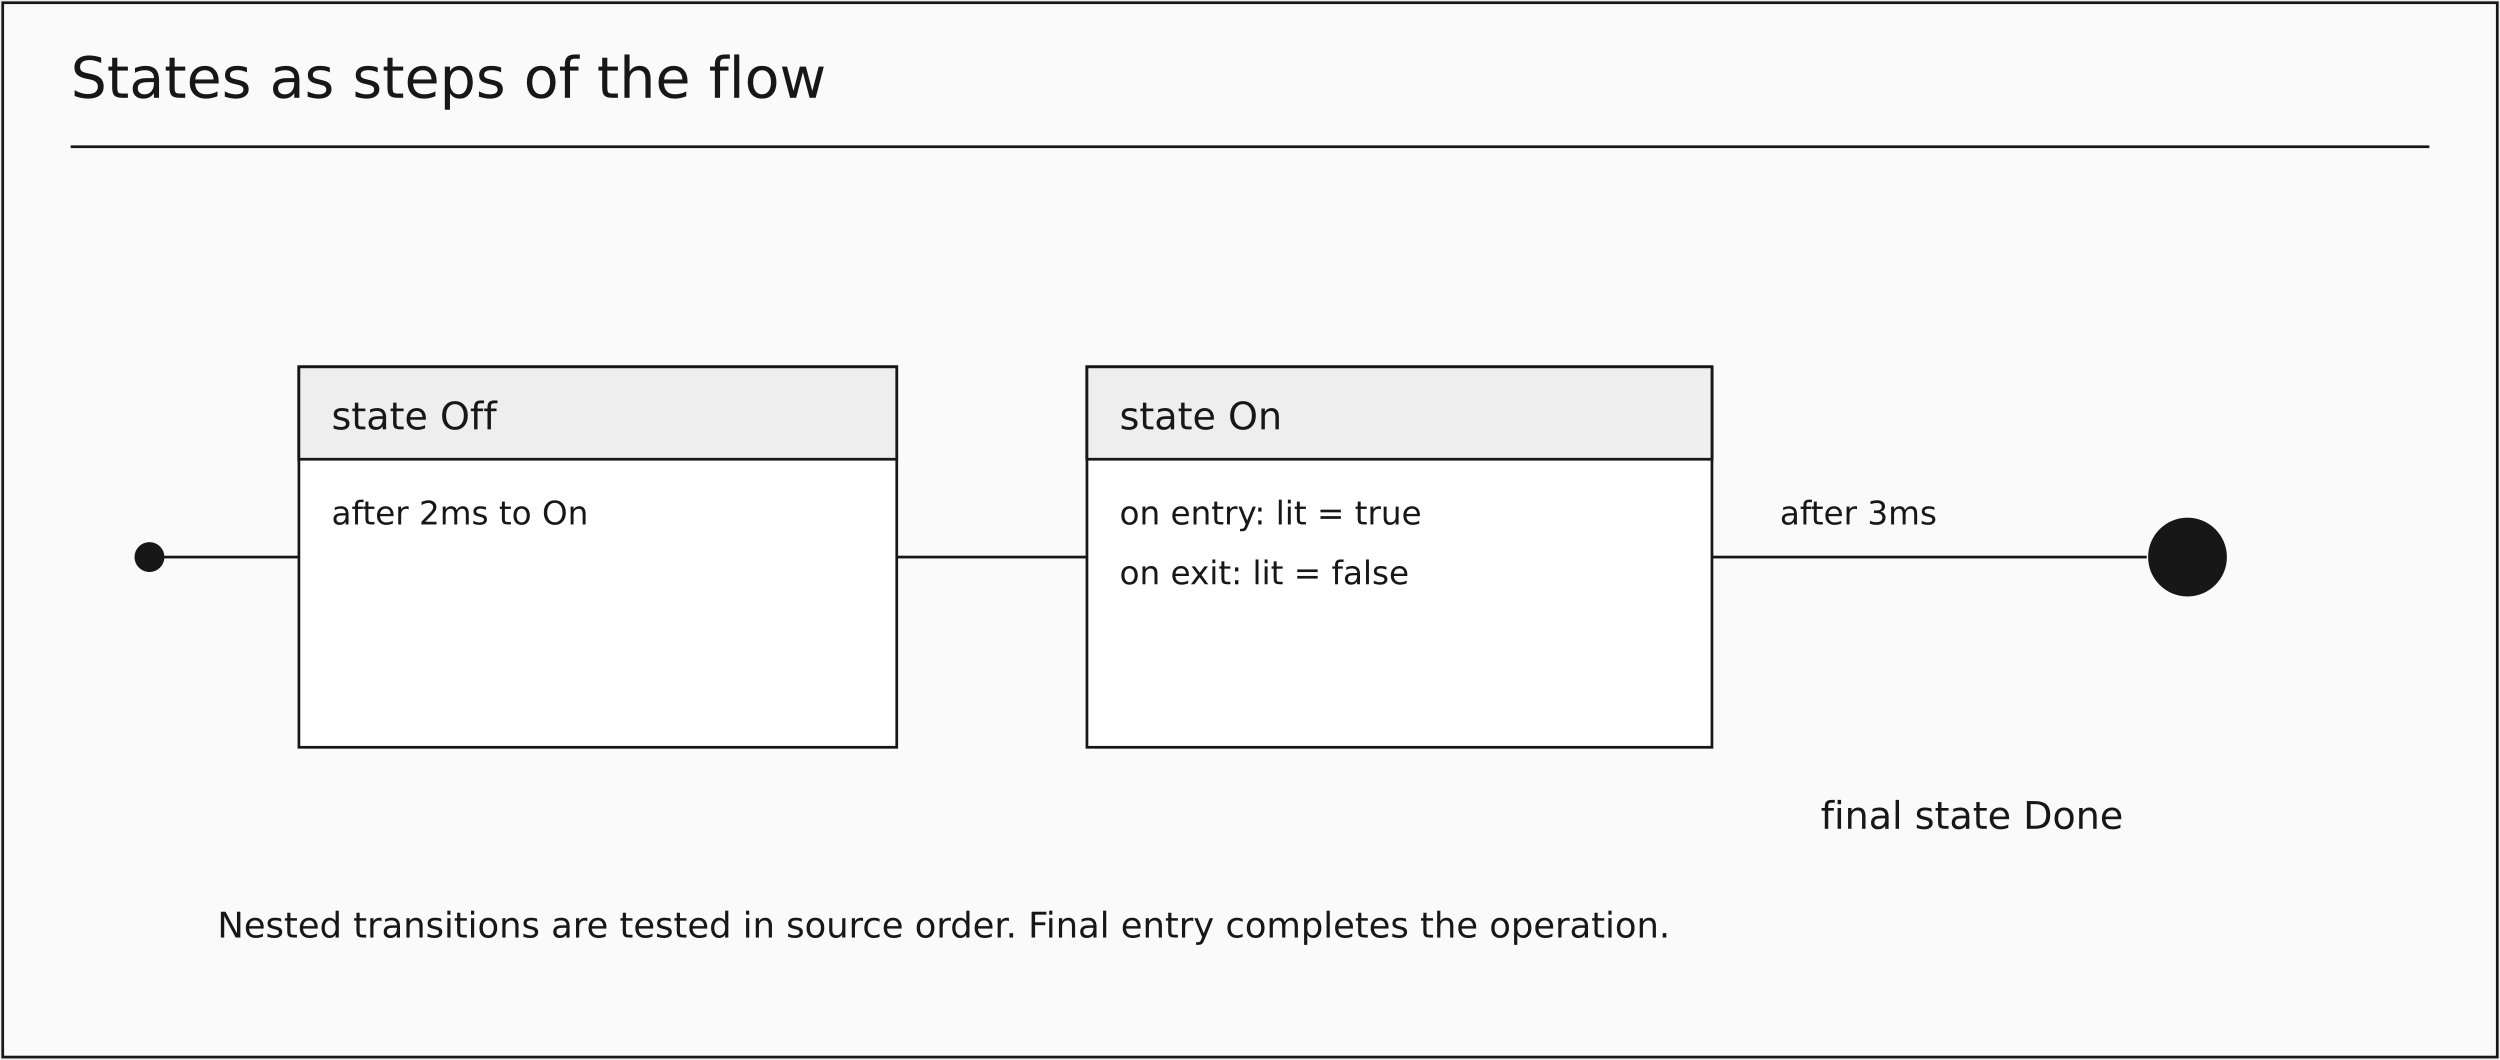
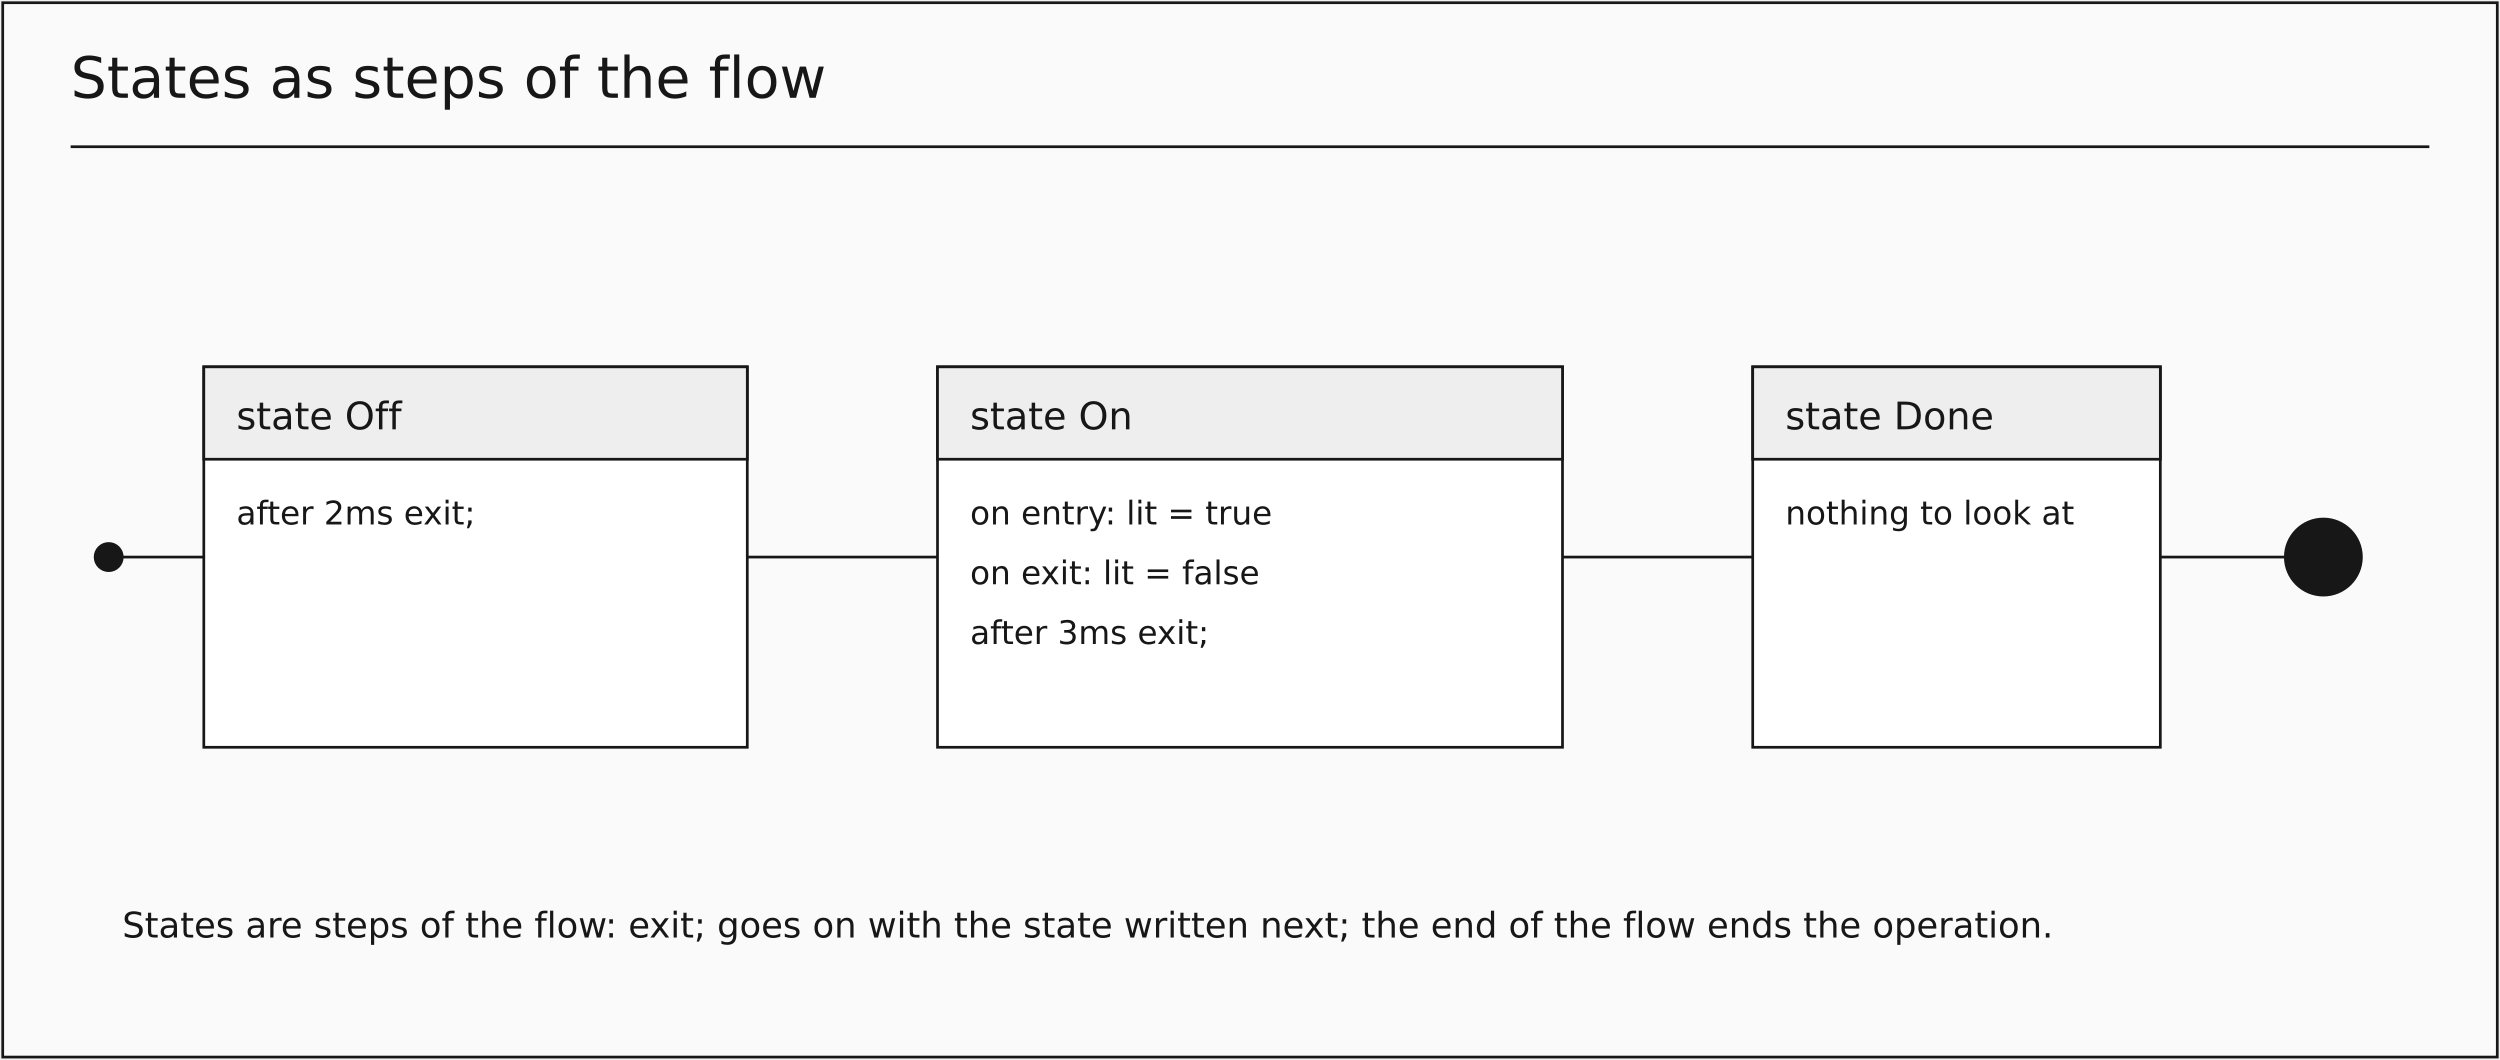
<svg xmlns="http://www.w3.org/2000/svg" viewBox="0 0 920 390" role="img">
  <rect x="1" y="1" width="918" height="388" fill="#fafafa" stroke="#171717" />
  <text x="26" y="36" font-family="DejaVu Sans, sans-serif" font-size="21" fill="#171717">States as steps of the flow</text>
  <line x1="26" y1="54" x2="894" y2="54" stroke="#171717" />
-   <ellipse cx="55.0" cy="205.0" rx="5.0" ry="5.0" fill="#171717" stroke="#171717" />
-   <rect x="110" y="135" width="220" height="140" fill="#ffffff" stroke="#171717" />
-   <rect x="110" y="135" width="220" height="34" fill="#eeeeee" stroke="#171717" />
-   <text x="122" y="158" font-family="DejaVu Sans, sans-serif" font-size="14" fill="#171717">state Off</text>
-   <text x="122" y="193" font-family="DejaVu Sans, sans-serif" font-size="12" fill="#171717">after 2ms to On</text>
-   <rect x="400" y="135" width="230" height="140" fill="#ffffff" stroke="#171717" />
-   <rect x="400" y="135" width="230" height="34" fill="#eeeeee" stroke="#171717" />
-   <text x="412" y="158" font-family="DejaVu Sans, sans-serif" font-size="14" fill="#171717">state On</text>
-   <text x="412" y="193" font-family="DejaVu Sans, sans-serif" font-size="12" fill="#171717">on entry: lit = true</text>
-   <text x="412" y="215" font-family="DejaVu Sans, sans-serif" font-size="12" fill="#171717">on exit: lit = false</text>
-   <ellipse cx="805.0" cy="205.0" rx="14.0" ry="14.0" fill="#171717" stroke="#171717" />
-   <line x1="60" y1="205" x2="110" y2="205" stroke="#171717" />
-   <line x1="330" y1="205" x2="400" y2="205" stroke="#171717" />
-   <line x1="630" y1="205" x2="790" y2="205" stroke="#171717" />
-   <text x="655.0" y="193.0" font-family="DejaVu Sans, sans-serif" font-size="12" fill="#171717">after 3ms</text>
-   <text x="670" y="305" font-family="DejaVu Sans, sans-serif" font-size="14" fill="#171717">final state Done</text>
-   <text x="80" y="345" font-family="DejaVu Sans, sans-serif" font-size="13" fill="#171717">Nested transitions are tested in source order. Final entry completes the operation.</text>
+   <ellipse cx="40.0" cy="205.0" rx="5.0" ry="5.0" fill="#171717" stroke="#171717" />
+   <rect x="75" y="135" width="200" height="140" fill="#ffffff" stroke="#171717" />
+   <rect x="75" y="135" width="200" height="34" fill="#eeeeee" stroke="#171717" />
+   <text x="87" y="158" font-family="DejaVu Sans, sans-serif" font-size="14" fill="#171717">state Off</text>
+   <text x="87" y="193" font-family="DejaVu Sans, sans-serif" font-size="12" fill="#171717">after 2ms exit;</text>
+   <rect x="345" y="135" width="230" height="140" fill="#ffffff" stroke="#171717" />
+   <rect x="345" y="135" width="230" height="34" fill="#eeeeee" stroke="#171717" />
+   <text x="357" y="158" font-family="DejaVu Sans, sans-serif" font-size="14" fill="#171717">state On</text>
+   <text x="357" y="193" font-family="DejaVu Sans, sans-serif" font-size="12" fill="#171717">on entry: lit = true</text>
+   <text x="357" y="215" font-family="DejaVu Sans, sans-serif" font-size="12" fill="#171717">on exit: lit = false</text>
+   <text x="357" y="237" font-family="DejaVu Sans, sans-serif" font-size="12" fill="#171717">after 3ms exit;</text>
+   <rect x="645" y="135" width="150" height="140" fill="#ffffff" stroke="#171717" />
+   <rect x="645" y="135" width="150" height="34" fill="#eeeeee" stroke="#171717" />
+   <text x="657" y="158" font-family="DejaVu Sans, sans-serif" font-size="14" fill="#171717">state Done</text>
+   <text x="657" y="193" font-family="DejaVu Sans, sans-serif" font-size="12" fill="#171717">nothing to look at</text>
+   <ellipse cx="855.0" cy="205.0" rx="14.0" ry="14.0" fill="#171717" stroke="#171717" />
+   <line x1="45" y1="205" x2="75" y2="205" stroke="#171717" />
+   <line x1="275" y1="205" x2="345" y2="205" stroke="#171717" />
+   <line x1="575" y1="205" x2="645" y2="205" stroke="#171717" />
+   <line x1="795" y1="205" x2="841" y2="205" stroke="#171717" />
+   <text x="45" y="345" font-family="DejaVu Sans, sans-serif" font-size="13" fill="#171717">States are steps of the flow: exit; goes on with the state written next; the end of the flow ends the operation.</text>
</svg>
